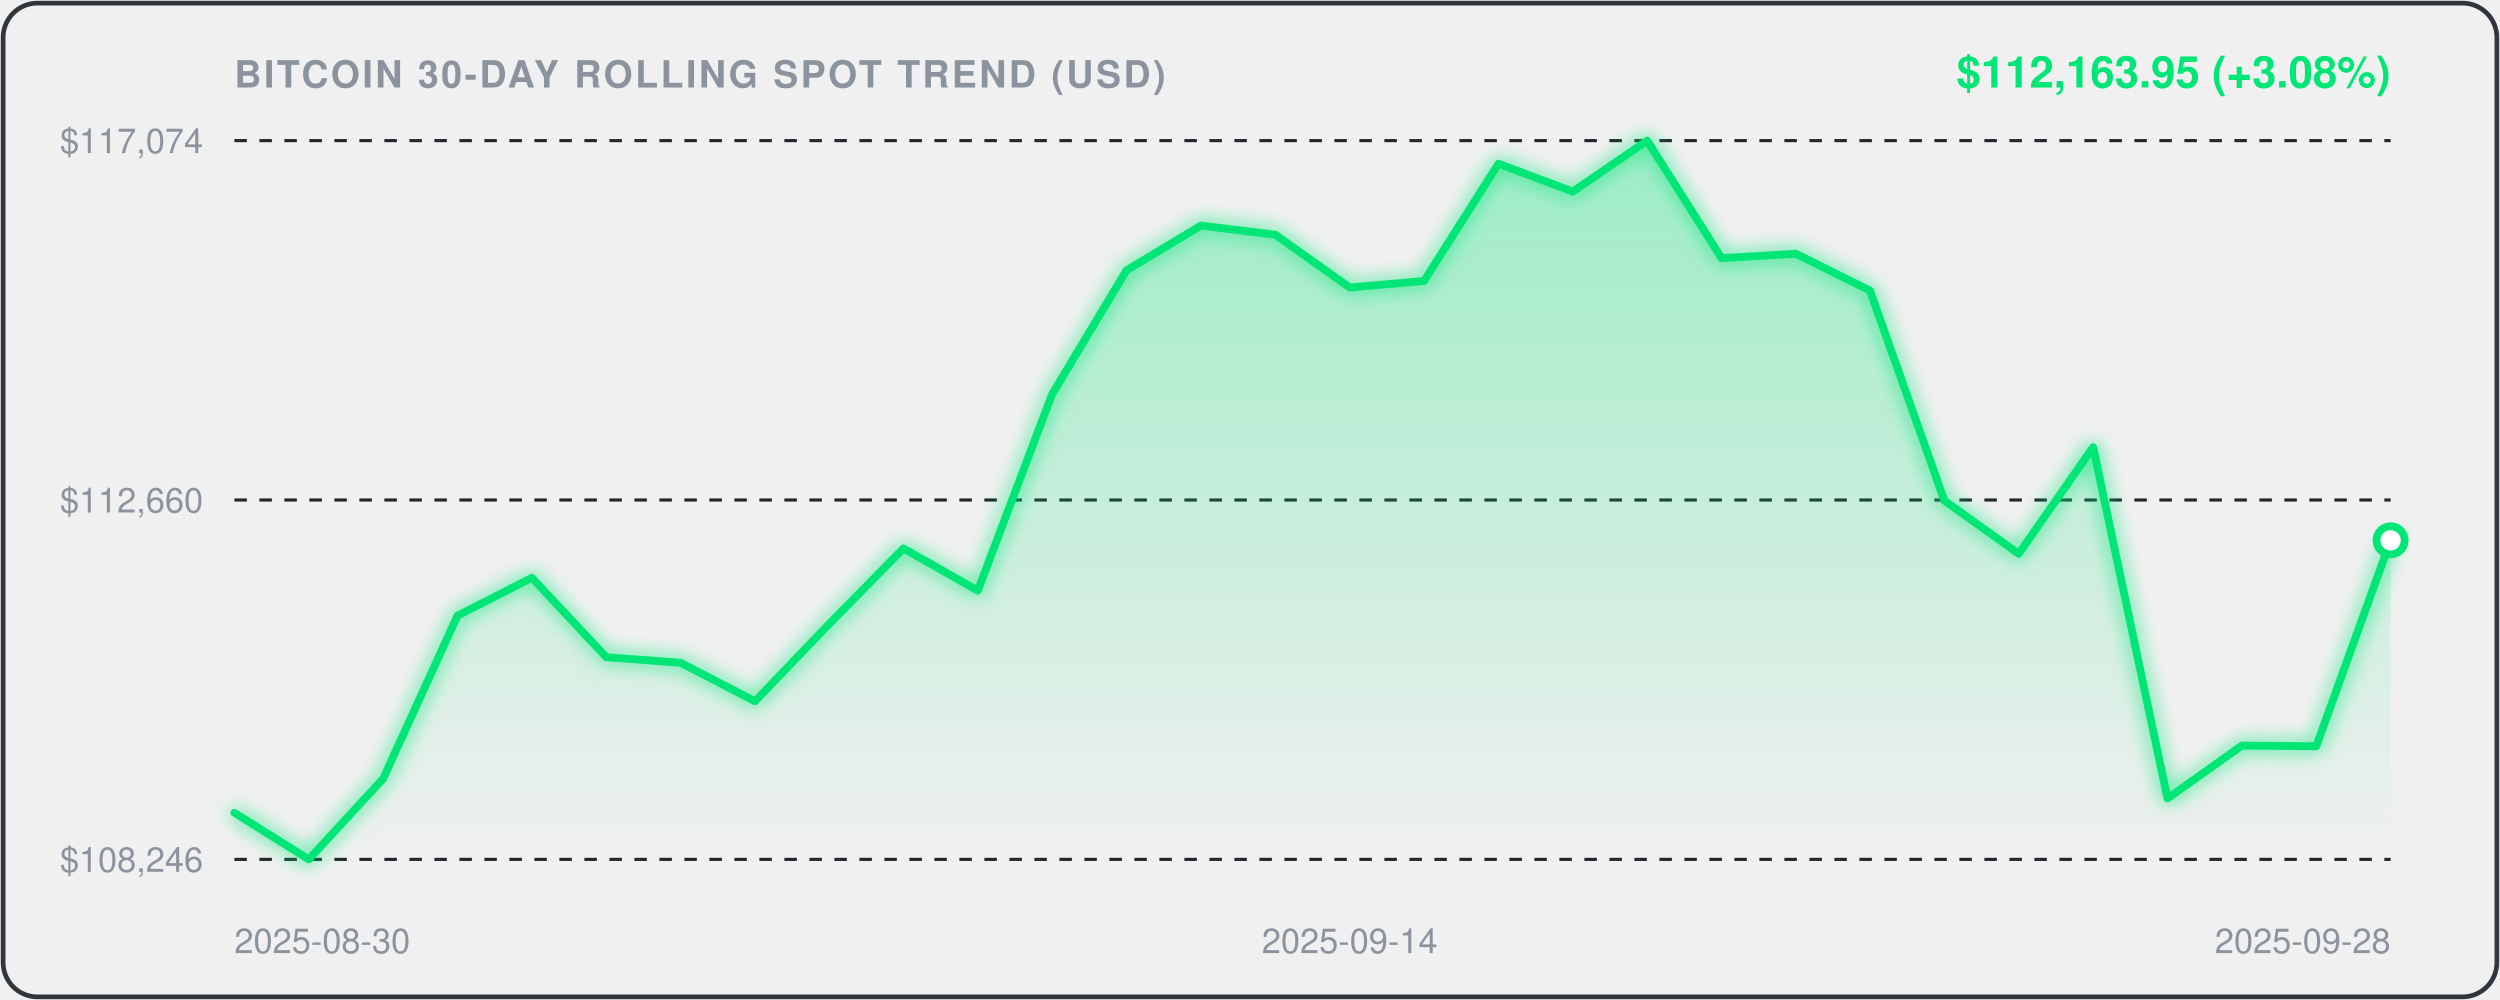
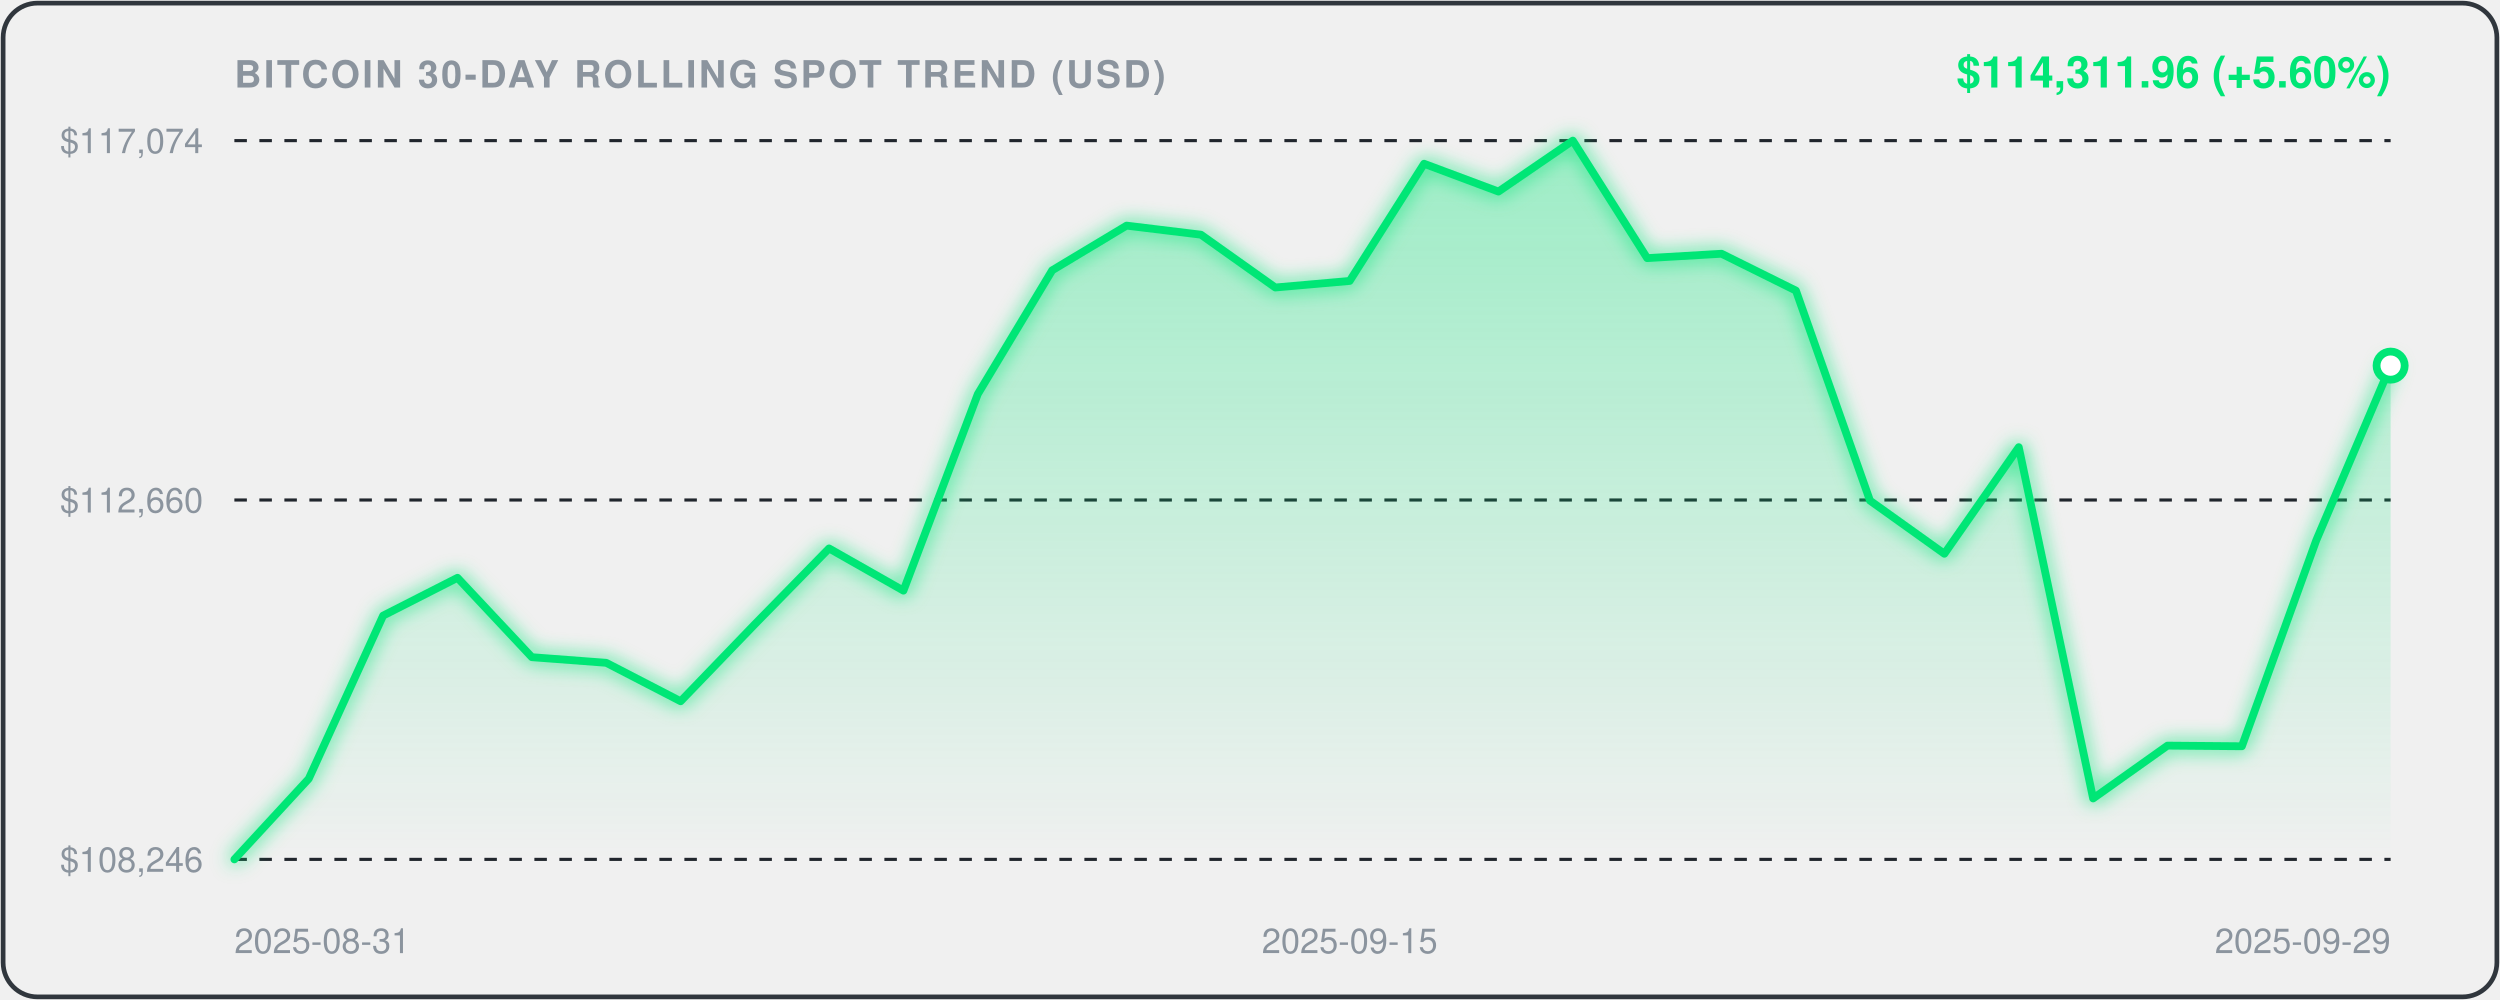
<svg xmlns="http://www.w3.org/2000/svg" viewBox="0 0 800 320" width="100%" height="100%" style="background:#0d1117;border-radius:12px;font-family:-apple-system,BlinkMacSystemFont,'Segoe UI',Helvetica,Arial,sans-serif;">
  <defs>
    <linearGradient id="areaGrad" x1="0" y1="0" x2="0" y2="1">
      <stop offset="0%" stop-color="rgba(0, 230, 118, 0.35)" />
      <stop offset="100%" stop-color="rgba(0, 230, 118, 0.0)" />
    </linearGradient>
    <filter id="glow" x="-20%" y="-20%" width="140%" height="140%">
      <feGaussianBlur stdDeviation="3" result="blur" />
      <feComposite in="SourceGraphic" in2="blur" operator="over" />
    </filter>
  </defs>
  <rect x="1" y="1" width="798" height="318" rx="11" fill="none" stroke="#30363d" stroke-width="1.5" />
  <text x="75" y="28" fill="#8b949e" font-size="12" font-weight="600" letter-spacing="0.8">BITCOIN 30-DAY ROLLING SPOT TREND (USD)</text>
-   <text x="765" y="28" text-anchor="end" fill="#00E676" font-size="14" font-weight="700">$112,163.95 (+3.08%)</text>
+   <text x="765" y="28" text-anchor="end" fill="#00E676" font-size="14" font-weight="700">$114,311.96 (+5.60%)</text>
  <line x1="75" y1="45" x2="765" y2="45" stroke="#21262d" stroke-width="1" stroke-dasharray="4,4" />
  <text x="65" y="49" text-anchor="end" fill="#8b949e" font-size="11">$117,074</text>
  <line x1="75" y1="160.0" x2="765" y2="160.0" stroke="#21262d" stroke-width="1" stroke-dasharray="4,4" />
  <text x="65" y="164.0" text-anchor="end" fill="#8b949e" font-size="11">$112,660</text>
  <line x1="75" y1="275" x2="765" y2="275" stroke="#21262d" stroke-width="1" stroke-dasharray="4,4" />
  <text x="65" y="279" text-anchor="end" fill="#8b949e" font-size="11">$108,246</text>
-   <path d="M 75.0,260.1 L 98.8,275.0 L 122.6,249.2 L 146.4,197.0 L 170.2,184.9 L 194.0,210.3 L 217.8,212.1 L 241.6,224.4 L 265.3,199.7 L 289.1,175.5 L 312.9,189.0 L 336.7,126.1 L 360.5,86.5 L 384.3,72.2 L 408.1,75.1 L 431.9,92.0 L 455.7,89.9 L 479.5,52.4 L 503.3,61.3 L 527.1,45.0 L 550.9,82.6 L 574.7,81.2 L 598.4,93.0 L 622.2,160.2 L 646.0,177.2 L 669.8,143.1 L 693.6,255.5 L 717.4,238.6 L 741.2,238.8 L 765.0,172.9 L 765.0,275.0 L 75.0,275.0 Z" fill="url(#areaGrad)" />
-   <path d="M 75.0,260.1 L 98.8,275.0 L 122.6,249.2 L 146.4,197.0 L 170.2,184.9 L 194.0,210.3 L 217.8,212.1 L 241.6,224.4 L 265.3,199.7 L 289.1,175.5 L 312.9,189.0 L 336.7,126.1 L 360.5,86.5 L 384.3,72.2 L 408.1,75.1 L 431.9,92.0 L 455.7,89.9 L 479.5,52.4 L 503.3,61.3 L 527.1,45.0 L 550.9,82.6 L 574.7,81.2 L 598.4,93.0 L 622.2,160.2 L 646.0,177.2 L 669.8,143.1 L 693.6,255.5 L 717.4,238.6 L 741.2,238.8 L 765.0,172.9" fill="none" stroke="#00E676" stroke-width="2.5" stroke-linecap="round" stroke-linejoin="round" filter="url(#glow)" />
-   <circle cx="765.0" cy="172.9" r="4.5" fill="#ffffff" stroke="#00E676" stroke-width="2.5" />
-   <text x="75.0" y="305" fill="#8b949e" font-size="11" text-anchor="start">2025-08-30</text>
-   <text x="431.9" y="305" fill="#8b949e" font-size="11" text-anchor="middle">2025-09-14</text>
-   <text x="765.0" y="305" fill="#8b949e" font-size="11" text-anchor="end">2025-09-28</text>
+   <path d="M 75.0,275.0 L 98.8,249.2 L 122.6,197.0 L 146.4,184.9 L 170.2,210.3 L 194.0,212.1 L 217.8,224.4 L 241.6,199.7 L 265.3,175.5 L 289.1,189.0 L 312.9,126.1 L 336.7,86.5 L 360.5,72.2 L 384.3,75.1 L 408.1,92.0 L 431.9,89.9 L 455.7,52.4 L 479.5,61.3 L 503.3,45.0 L 527.1,82.6 L 550.9,81.2 L 574.7,93.0 L 598.4,160.2 L 622.2,177.2 L 646.0,143.1 L 669.8,255.5 L 693.6,238.6 L 717.4,238.8 L 741.2,172.9 L 765.0,117.0 L 765.0,275.0 L 75.0,275.0 Z" fill="url(#areaGrad)" />
+   <path d="M 75.0,275.0 L 98.8,249.2 L 122.6,197.0 L 146.4,184.9 L 170.2,210.3 L 194.0,212.1 L 217.8,224.4 L 241.6,199.7 L 265.3,175.5 L 289.1,189.0 L 312.9,126.1 L 336.7,86.5 L 360.5,72.2 L 384.3,75.1 L 408.1,92.0 L 431.9,89.9 L 455.7,52.4 L 479.5,61.3 L 503.3,45.0 L 527.1,82.6 L 550.9,81.2 L 574.7,93.0 L 598.4,160.2 L 622.2,177.2 L 646.0,143.1 L 669.8,255.5 L 693.6,238.6 L 717.4,238.8 L 741.2,172.9 L 765.0,117.0" fill="none" stroke="#00E676" stroke-width="2.5" stroke-linecap="round" stroke-linejoin="round" filter="url(#glow)" />
+   <circle cx="765.0" cy="117.0" r="4.5" fill="#ffffff" stroke="#00E676" stroke-width="2.5" />
+   <text x="75.0" y="305" fill="#8b949e" font-size="11" text-anchor="start">2025-08-31</text>
+   <text x="431.9" y="305" fill="#8b949e" font-size="11" text-anchor="middle">2025-09-15</text>
+   <text x="765.0" y="305" fill="#8b949e" font-size="11" text-anchor="end">2025-09-29</text>
</svg>
